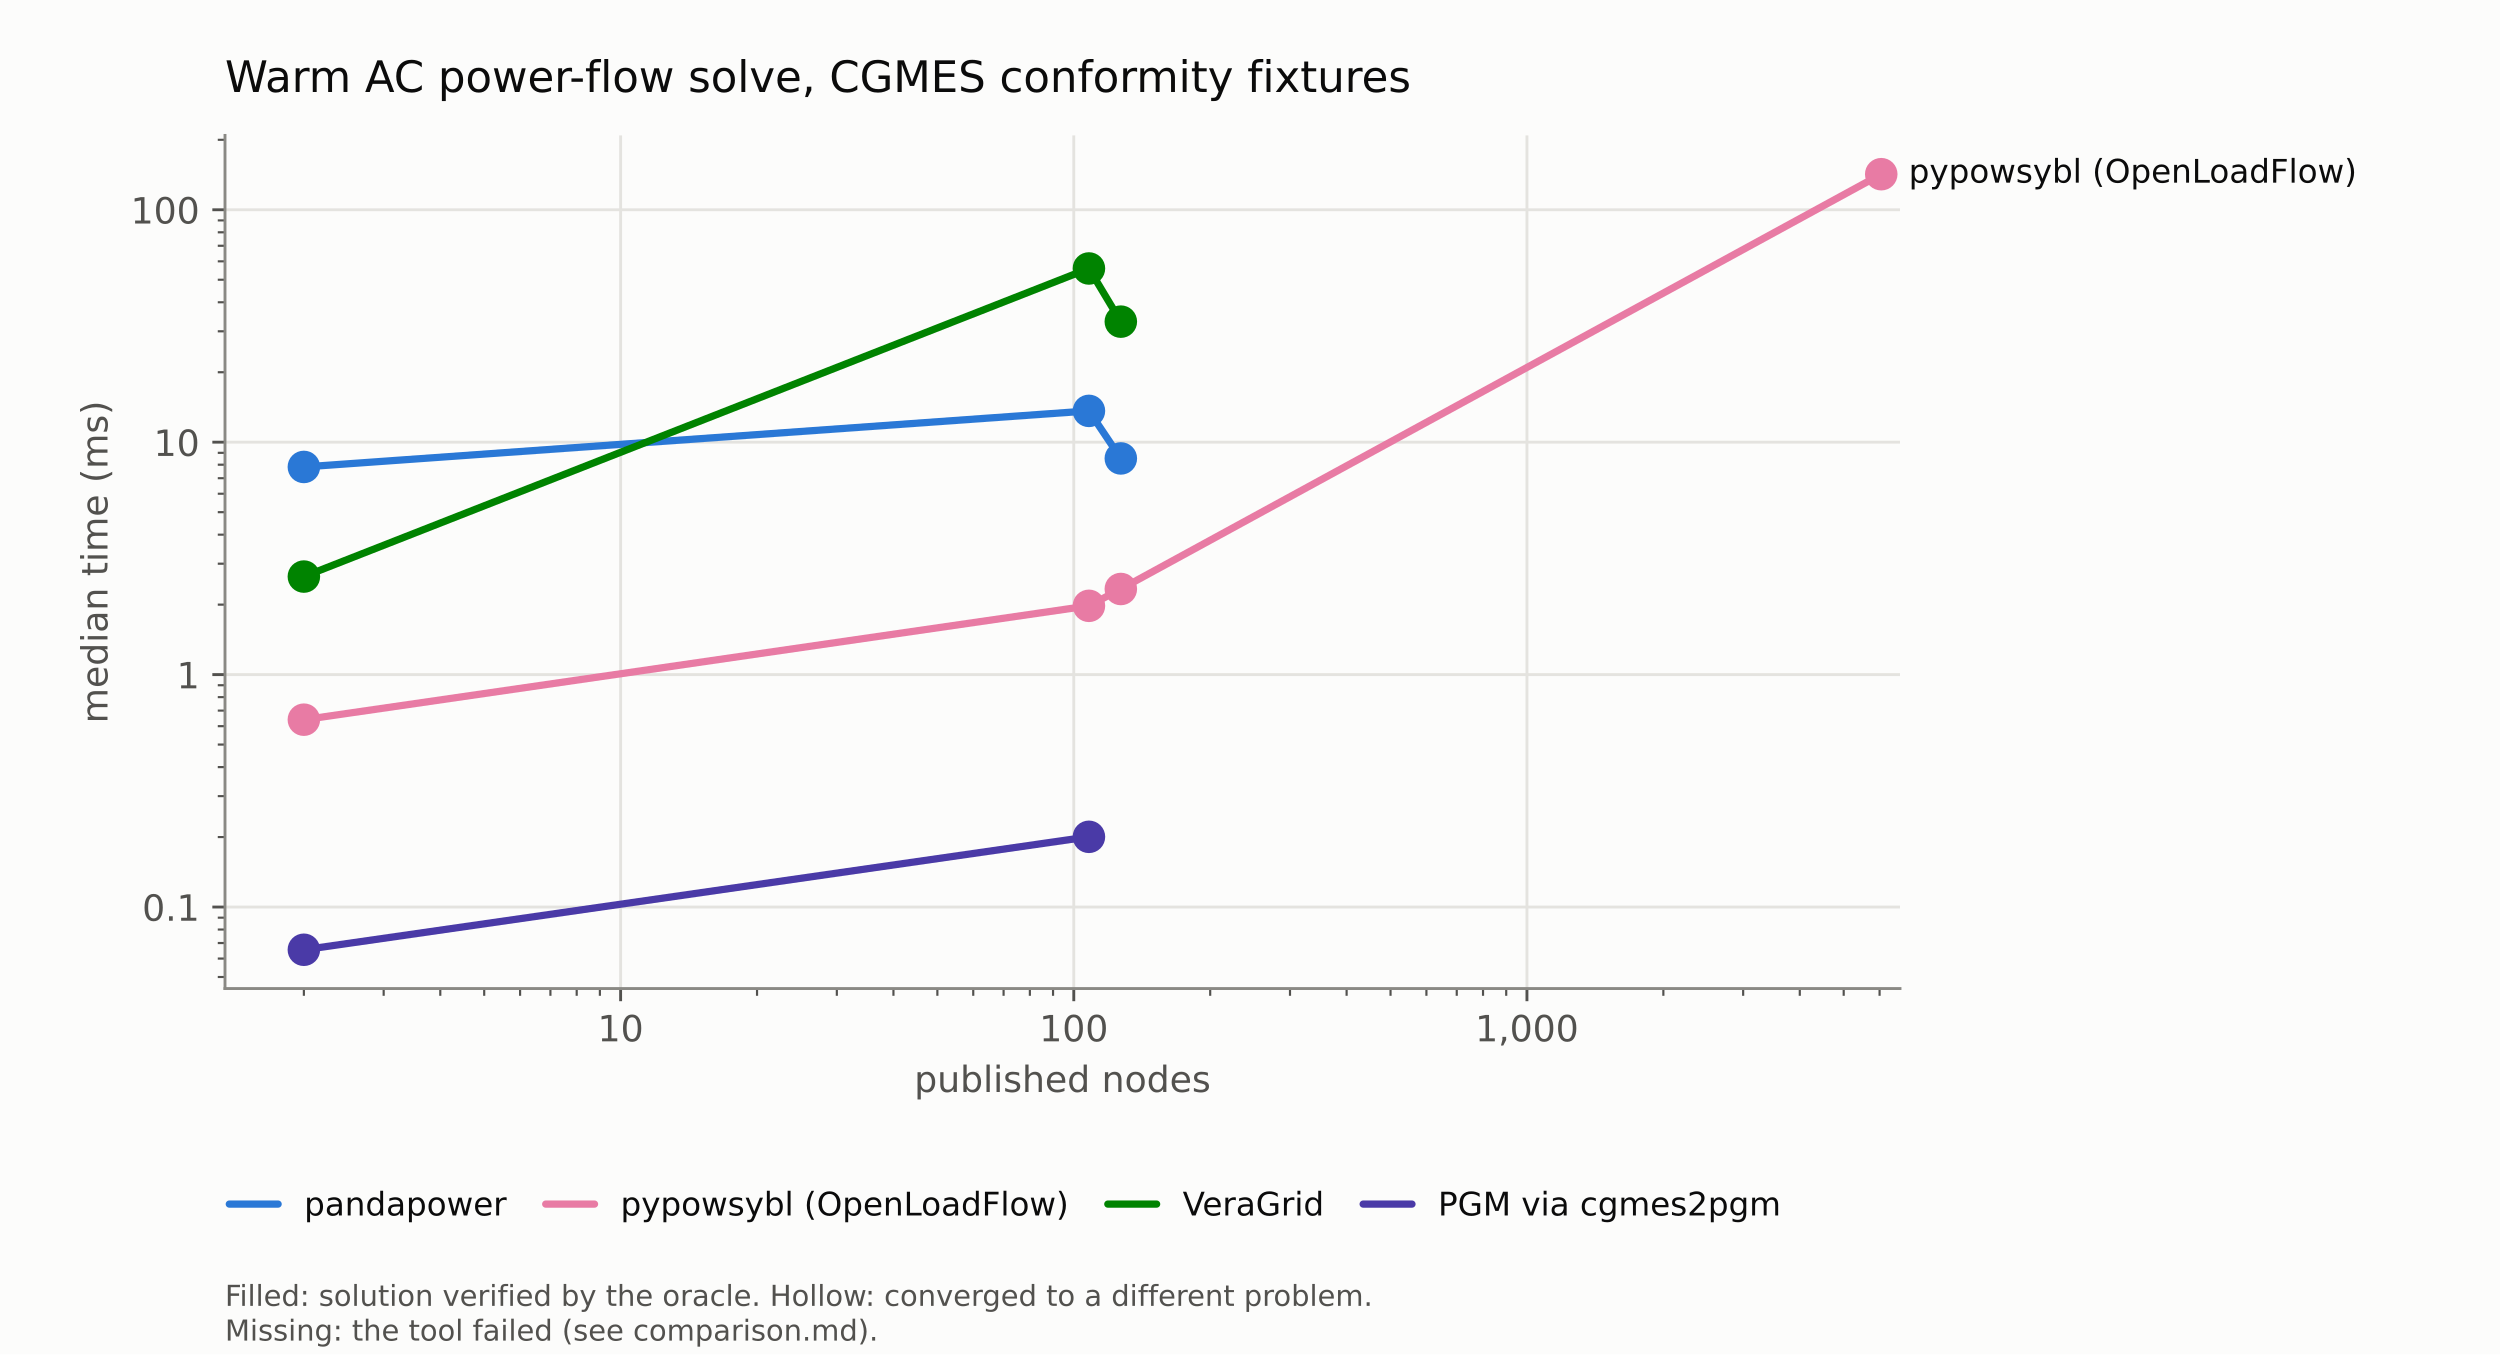
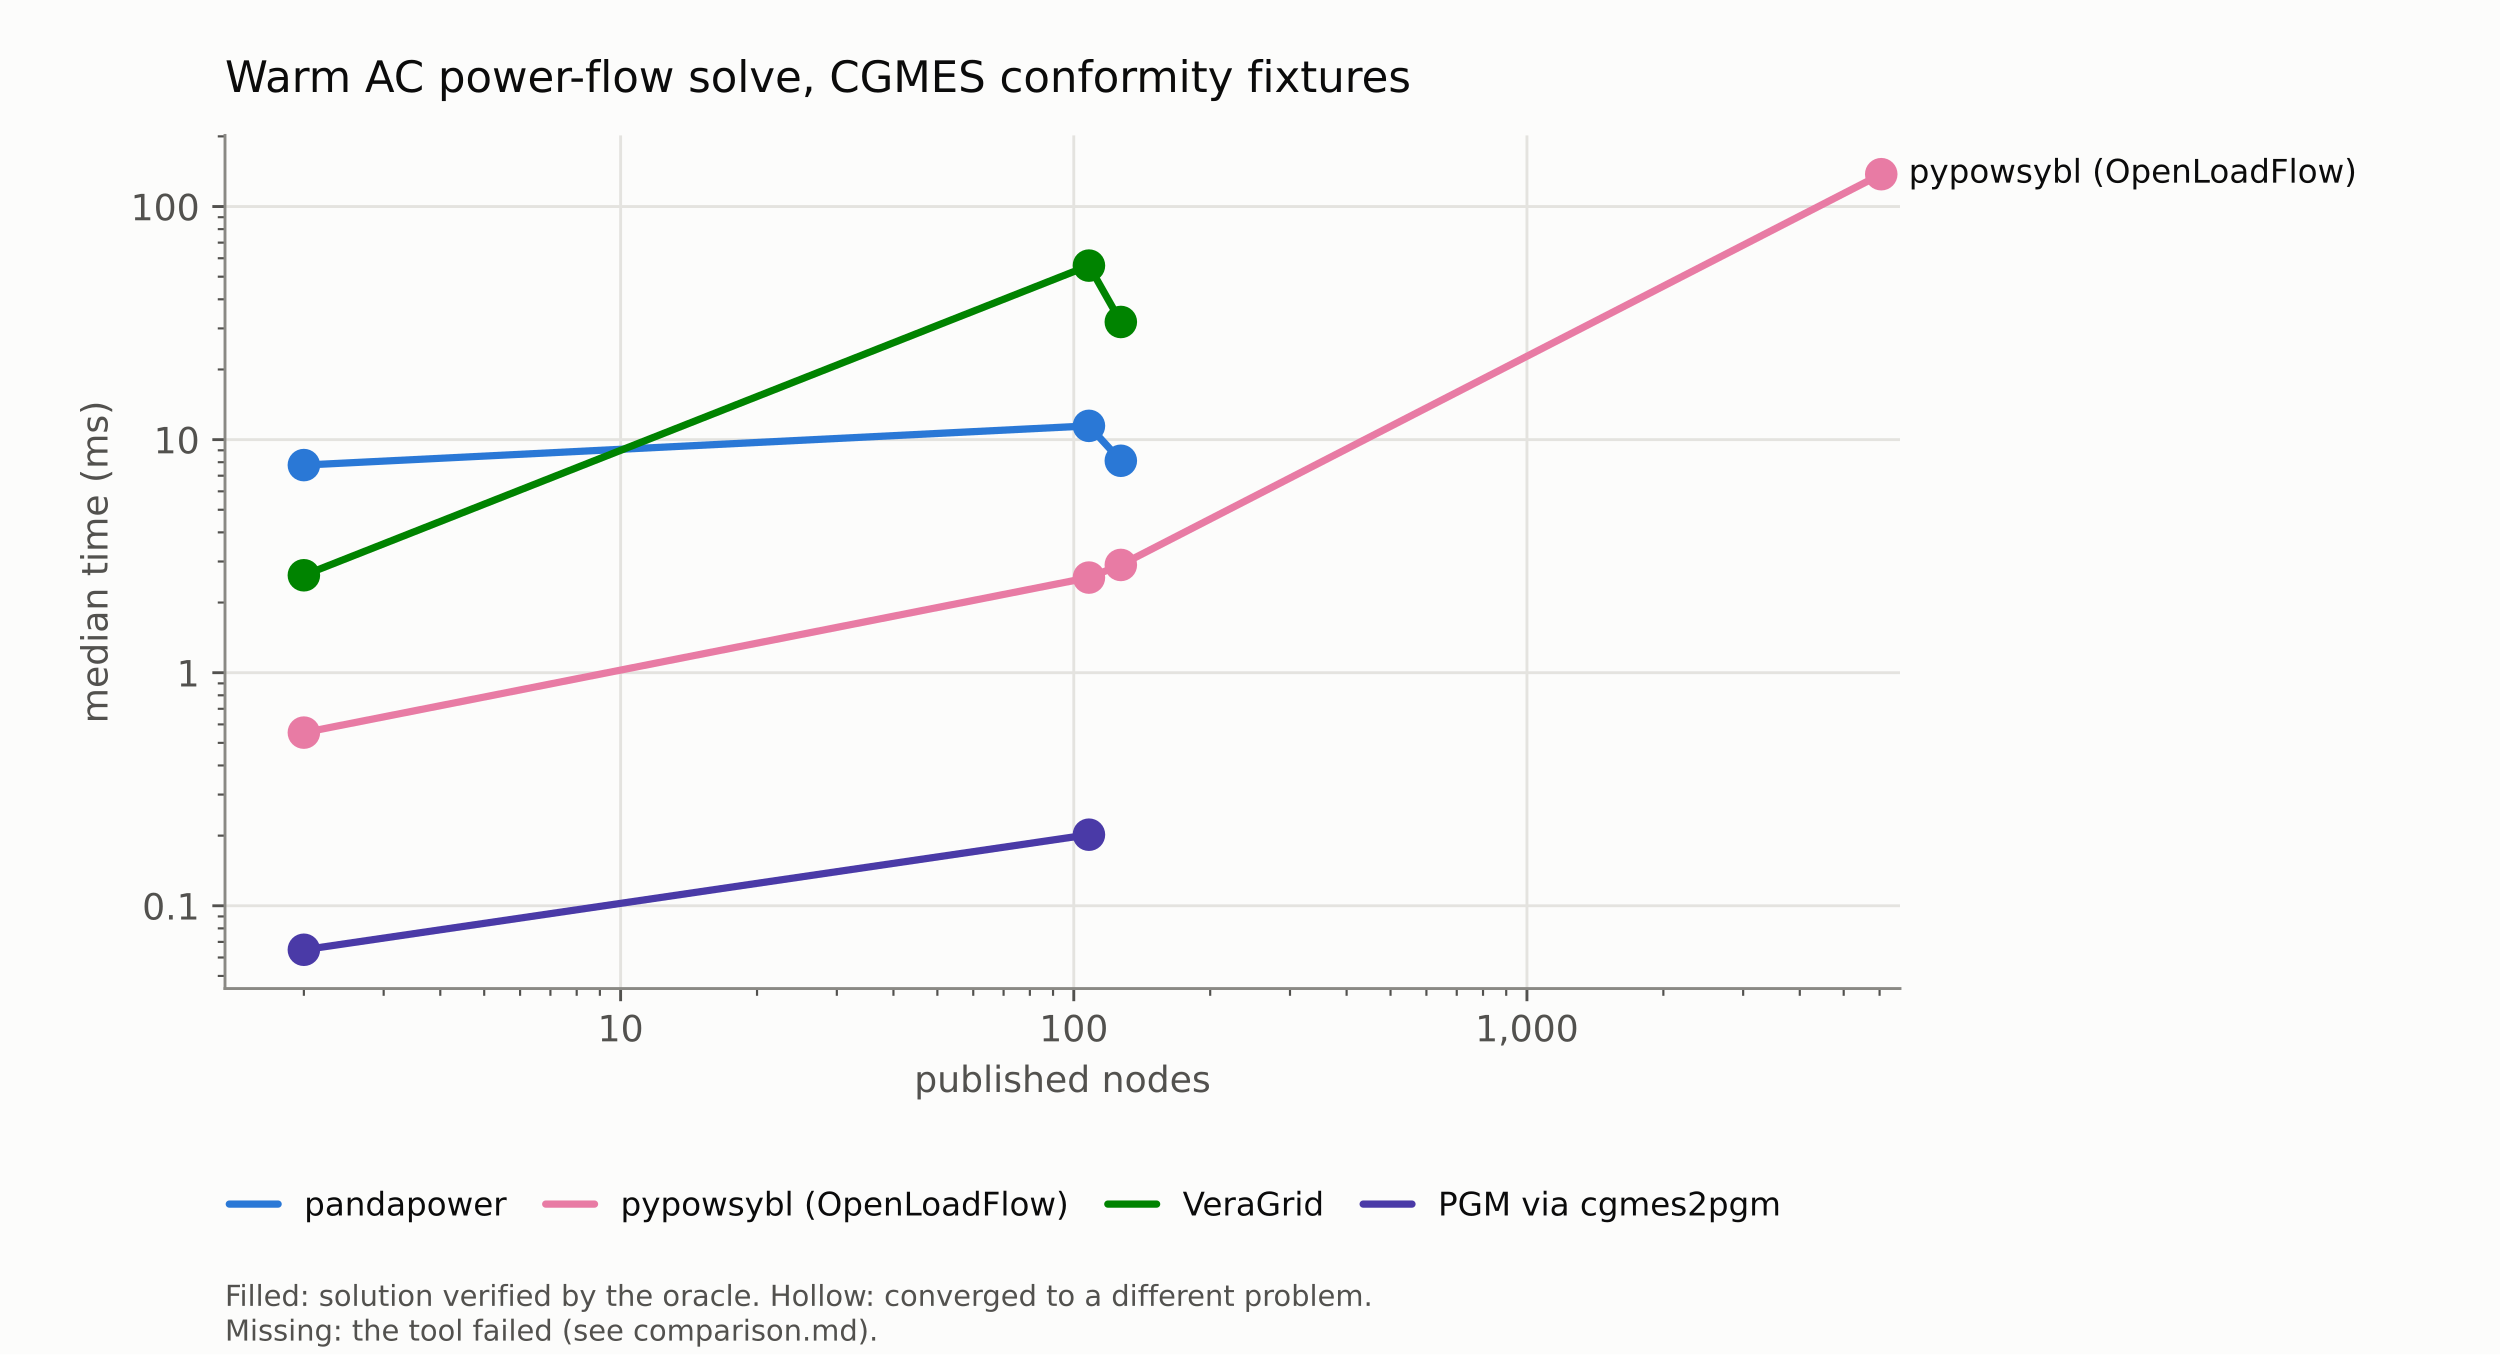
<svg xmlns="http://www.w3.org/2000/svg" xmlns:xlink="http://www.w3.org/1999/xlink" width="691.2pt" height="374.4pt" viewBox="0 0 691.2 374.4" version="1.1">
  <defs>
    <style type="text/css">*{stroke-linejoin: round; stroke-linecap: butt}</style>
  </defs>
  <g id="figure_1">
    <g id="patch_1">
      <path d="M 0 374.4  L 691.2 374.4  L 691.2 0  L 0 0  z " style="fill: #fcfcfb" />
    </g>
    <g id="axes_1">
      <g id="patch_2">
        <path d="M 62.208 273.312  L 525.312 273.312  L 525.312 37.44  L 62.208 37.44  z " style="fill: #fcfcfb" />
      </g>
      <g id="matplotlib.axis_1">
        <g id="xtick_1">
          <g id="line2d_1">
-             <path d="M 171.588 273.312  L 171.588 37.44  " clip-path="url(#pe51f2d6305)" style="fill: none; stroke: #e4e3df; stroke-width: 0.8; stroke-linecap: square" />
+             <path d="M 171.588 273.312  L 171.588 37.44  " clip-path="url(#p63fe0b92b5)" style="fill: none; stroke: #e4e3df; stroke-width: 0.8; stroke-linecap: square" />
          </g>
          <g id="line2d_2">
            <defs>
-               <path id="mba17aa20e5" d="M 0 0  L 0 3.5  " style="stroke: #52514e; stroke-width: 0.8" />
+               <path id="m34b0f22d9a" d="M 0 0  L 0 3.5  " style="stroke: #52514e; stroke-width: 0.8" />
            </defs>
            <g>
-               <use xlink:href="#mba17aa20e5" x="171.588" y="273.312" style="fill: #52514e; stroke: #52514e; stroke-width: 0.8" />
+               <use xlink:href="#m34b0f22d9a" x="171.588" y="273.312" style="fill: #52514e; stroke: #52514e; stroke-width: 0.8" />
            </g>
          </g>
          <g id="text_1">
            <text style="font-size: 10px; font-family: 'DejaVu Sans', 'Bitstream Vera Sans', 'Computer Modern Sans Serif', 'Lucida Grande', 'Verdana', 'Geneva', 'Lucid', 'Arial', 'Helvetica', 'Avant Garde', sans-serif; text-anchor: middle; fill: #52514e" x="171.588" y="287.91" transform="rotate(-0 171.5882 287.9097)">10</text>
          </g>
        </g>
        <g id="xtick_2">
          <g id="line2d_3">
-             <path d="M 296.879 273.312  L 296.879 37.44  " clip-path="url(#pe51f2d6305)" style="fill: none; stroke: #e4e3df; stroke-width: 0.8; stroke-linecap: square" />
+             <path d="M 296.879 273.312  L 296.879 37.44  " clip-path="url(#p63fe0b92b5)" style="fill: none; stroke: #e4e3df; stroke-width: 0.8; stroke-linecap: square" />
          </g>
          <g id="line2d_4">
            <g>
-               <use xlink:href="#mba17aa20e5" x="296.879" y="273.312" style="fill: #52514e; stroke: #52514e; stroke-width: 0.8" />
+               <use xlink:href="#m34b0f22d9a" x="296.879" y="273.312" style="fill: #52514e; stroke: #52514e; stroke-width: 0.8" />
            </g>
          </g>
          <g id="text_2">
            <text style="font-size: 10px; font-family: 'DejaVu Sans', 'Bitstream Vera Sans', 'Computer Modern Sans Serif', 'Lucida Grande', 'Verdana', 'Geneva', 'Lucid', 'Arial', 'Helvetica', 'Avant Garde', sans-serif; text-anchor: middle; fill: #52514e" x="296.879" y="287.91" transform="rotate(-0 296.8791 287.9097)">100</text>
          </g>
        </g>
        <g id="xtick_3">
          <g id="line2d_5">
-             <path d="M 422.17 273.312  L 422.17 37.44  " clip-path="url(#pe51f2d6305)" style="fill: none; stroke: #e4e3df; stroke-width: 0.8; stroke-linecap: square" />
+             <path d="M 422.17 273.312  L 422.17 37.44  " clip-path="url(#p63fe0b92b5)" style="fill: none; stroke: #e4e3df; stroke-width: 0.8; stroke-linecap: square" />
          </g>
          <g id="line2d_6">
            <g>
-               <use xlink:href="#mba17aa20e5" x="422.17" y="273.312" style="fill: #52514e; stroke: #52514e; stroke-width: 0.8" />
+               <use xlink:href="#m34b0f22d9a" x="422.17" y="273.312" style="fill: #52514e; stroke: #52514e; stroke-width: 0.8" />
            </g>
          </g>
          <g id="text_3">
            <text style="font-size: 10px; font-family: 'DejaVu Sans', 'Bitstream Vera Sans', 'Computer Modern Sans Serif', 'Lucida Grande', 'Verdana', 'Geneva', 'Lucid', 'Arial', 'Helvetica', 'Avant Garde', sans-serif; text-anchor: middle; fill: #52514e" x="422.17" y="287.91" transform="rotate(-0 422.17 287.9097)">1,000</text>
          </g>
        </g>
        <g id="xtick_4">
          <g id="line2d_7">
            <defs>
-               <path id="mc86bb71c0c" d="M 0 0  L 0 2  " style="stroke: #52514e; stroke-width: 0.6" />
+               <path id="me3ab1cef7d" d="M 0 0  L 0 2  " style="stroke: #52514e; stroke-width: 0.6" />
            </defs>
            <g>
-               <use xlink:href="#mc86bb71c0c" x="84.014" y="273.312" style="fill: #52514e; stroke: #52514e; stroke-width: 0.6" />
+               <use xlink:href="#me3ab1cef7d" x="84.014" y="273.312" style="fill: #52514e; stroke: #52514e; stroke-width: 0.6" />
            </g>
          </g>
        </g>
        <g id="xtick_5">
          <g id="line2d_8">
            <g>
-               <use xlink:href="#mc86bb71c0c" x="106.076" y="273.312" style="fill: #52514e; stroke: #52514e; stroke-width: 0.6" />
+               <use xlink:href="#me3ab1cef7d" x="106.076" y="273.312" style="fill: #52514e; stroke: #52514e; stroke-width: 0.6" />
            </g>
          </g>
        </g>
        <g id="xtick_6">
          <g id="line2d_9">
            <g>
-               <use xlink:href="#mc86bb71c0c" x="121.73" y="273.312" style="fill: #52514e; stroke: #52514e; stroke-width: 0.6" />
+               <use xlink:href="#me3ab1cef7d" x="121.73" y="273.312" style="fill: #52514e; stroke: #52514e; stroke-width: 0.6" />
            </g>
          </g>
        </g>
        <g id="xtick_7">
          <g id="line2d_10">
            <g>
-               <use xlink:href="#mc86bb71c0c" x="133.872" y="273.312" style="fill: #52514e; stroke: #52514e; stroke-width: 0.6" />
+               <use xlink:href="#me3ab1cef7d" x="133.872" y="273.312" style="fill: #52514e; stroke: #52514e; stroke-width: 0.6" />
            </g>
          </g>
        </g>
        <g id="xtick_8">
          <g id="line2d_11">
            <g>
-               <use xlink:href="#mc86bb71c0c" x="143.793" y="273.312" style="fill: #52514e; stroke: #52514e; stroke-width: 0.6" />
+               <use xlink:href="#me3ab1cef7d" x="143.793" y="273.312" style="fill: #52514e; stroke: #52514e; stroke-width: 0.6" />
            </g>
          </g>
        </g>
        <g id="xtick_9">
          <g id="line2d_12">
            <g>
-               <use xlink:href="#mc86bb71c0c" x="152.18" y="273.312" style="fill: #52514e; stroke: #52514e; stroke-width: 0.6" />
+               <use xlink:href="#me3ab1cef7d" x="152.18" y="273.312" style="fill: #52514e; stroke: #52514e; stroke-width: 0.6" />
            </g>
          </g>
        </g>
        <g id="xtick_10">
          <g id="line2d_13">
            <g>
-               <use xlink:href="#mc86bb71c0c" x="159.446" y="273.312" style="fill: #52514e; stroke: #52514e; stroke-width: 0.6" />
+               <use xlink:href="#me3ab1cef7d" x="159.446" y="273.312" style="fill: #52514e; stroke: #52514e; stroke-width: 0.6" />
            </g>
          </g>
        </g>
        <g id="xtick_11">
          <g id="line2d_14">
            <g>
-               <use xlink:href="#mc86bb71c0c" x="165.855" y="273.312" style="fill: #52514e; stroke: #52514e; stroke-width: 0.6" />
+               <use xlink:href="#me3ab1cef7d" x="165.855" y="273.312" style="fill: #52514e; stroke: #52514e; stroke-width: 0.6" />
            </g>
          </g>
        </g>
        <g id="xtick_12">
          <g id="line2d_15">
            <g>
-               <use xlink:href="#mc86bb71c0c" x="209.305" y="273.312" style="fill: #52514e; stroke: #52514e; stroke-width: 0.6" />
+               <use xlink:href="#me3ab1cef7d" x="209.305" y="273.312" style="fill: #52514e; stroke: #52514e; stroke-width: 0.6" />
            </g>
          </g>
        </g>
        <g id="xtick_13">
          <g id="line2d_16">
            <g>
-               <use xlink:href="#mc86bb71c0c" x="231.367" y="273.312" style="fill: #52514e; stroke: #52514e; stroke-width: 0.6" />
+               <use xlink:href="#me3ab1cef7d" x="231.367" y="273.312" style="fill: #52514e; stroke: #52514e; stroke-width: 0.6" />
            </g>
          </g>
        </g>
        <g id="xtick_14">
          <g id="line2d_17">
            <g>
-               <use xlink:href="#mc86bb71c0c" x="247.021" y="273.312" style="fill: #52514e; stroke: #52514e; stroke-width: 0.6" />
+               <use xlink:href="#me3ab1cef7d" x="247.021" y="273.312" style="fill: #52514e; stroke: #52514e; stroke-width: 0.6" />
            </g>
          </g>
        </g>
        <g id="xtick_15">
          <g id="line2d_18">
            <g>
-               <use xlink:href="#mc86bb71c0c" x="259.163" y="273.312" style="fill: #52514e; stroke: #52514e; stroke-width: 0.6" />
+               <use xlink:href="#me3ab1cef7d" x="259.163" y="273.312" style="fill: #52514e; stroke: #52514e; stroke-width: 0.6" />
            </g>
          </g>
        </g>
        <g id="xtick_16">
          <g id="line2d_19">
            <g>
-               <use xlink:href="#mc86bb71c0c" x="269.083" y="273.312" style="fill: #52514e; stroke: #52514e; stroke-width: 0.6" />
+               <use xlink:href="#me3ab1cef7d" x="269.083" y="273.312" style="fill: #52514e; stroke: #52514e; stroke-width: 0.6" />
            </g>
          </g>
        </g>
        <g id="xtick_17">
          <g id="line2d_20">
            <g>
-               <use xlink:href="#mc86bb71c0c" x="277.471" y="273.312" style="fill: #52514e; stroke: #52514e; stroke-width: 0.6" />
+               <use xlink:href="#me3ab1cef7d" x="277.471" y="273.312" style="fill: #52514e; stroke: #52514e; stroke-width: 0.6" />
            </g>
          </g>
        </g>
        <g id="xtick_18">
          <g id="line2d_21">
            <g>
-               <use xlink:href="#mc86bb71c0c" x="284.737" y="273.312" style="fill: #52514e; stroke: #52514e; stroke-width: 0.6" />
+               <use xlink:href="#me3ab1cef7d" x="284.737" y="273.312" style="fill: #52514e; stroke: #52514e; stroke-width: 0.6" />
            </g>
          </g>
        </g>
        <g id="xtick_19">
          <g id="line2d_22">
            <g>
-               <use xlink:href="#mc86bb71c0c" x="291.146" y="273.312" style="fill: #52514e; stroke: #52514e; stroke-width: 0.6" />
+               <use xlink:href="#me3ab1cef7d" x="291.146" y="273.312" style="fill: #52514e; stroke: #52514e; stroke-width: 0.6" />
            </g>
          </g>
        </g>
        <g id="xtick_20">
          <g id="line2d_23">
            <g>
-               <use xlink:href="#mc86bb71c0c" x="334.595" y="273.312" style="fill: #52514e; stroke: #52514e; stroke-width: 0.6" />
+               <use xlink:href="#me3ab1cef7d" x="334.595" y="273.312" style="fill: #52514e; stroke: #52514e; stroke-width: 0.6" />
            </g>
          </g>
        </g>
        <g id="xtick_21">
          <g id="line2d_24">
            <g>
-               <use xlink:href="#mc86bb71c0c" x="356.658" y="273.312" style="fill: #52514e; stroke: #52514e; stroke-width: 0.6" />
+               <use xlink:href="#me3ab1cef7d" x="356.658" y="273.312" style="fill: #52514e; stroke: #52514e; stroke-width: 0.6" />
            </g>
          </g>
        </g>
        <g id="xtick_22">
          <g id="line2d_25">
            <g>
-               <use xlink:href="#mc86bb71c0c" x="372.312" y="273.312" style="fill: #52514e; stroke: #52514e; stroke-width: 0.6" />
+               <use xlink:href="#me3ab1cef7d" x="372.312" y="273.312" style="fill: #52514e; stroke: #52514e; stroke-width: 0.6" />
            </g>
          </g>
        </g>
        <g id="xtick_23">
          <g id="line2d_26">
            <g>
-               <use xlink:href="#mc86bb71c0c" x="384.454" y="273.312" style="fill: #52514e; stroke: #52514e; stroke-width: 0.6" />
+               <use xlink:href="#me3ab1cef7d" x="384.454" y="273.312" style="fill: #52514e; stroke: #52514e; stroke-width: 0.6" />
            </g>
          </g>
        </g>
        <g id="xtick_24">
          <g id="line2d_27">
            <g>
-               <use xlink:href="#mc86bb71c0c" x="394.374" y="273.312" style="fill: #52514e; stroke: #52514e; stroke-width: 0.6" />
+               <use xlink:href="#me3ab1cef7d" x="394.374" y="273.312" style="fill: #52514e; stroke: #52514e; stroke-width: 0.6" />
            </g>
          </g>
        </g>
        <g id="xtick_25">
          <g id="line2d_28">
            <g>
-               <use xlink:href="#mc86bb71c0c" x="402.762" y="273.312" style="fill: #52514e; stroke: #52514e; stroke-width: 0.6" />
+               <use xlink:href="#me3ab1cef7d" x="402.762" y="273.312" style="fill: #52514e; stroke: #52514e; stroke-width: 0.6" />
            </g>
          </g>
        </g>
        <g id="xtick_26">
          <g id="line2d_29">
            <g>
-               <use xlink:href="#mc86bb71c0c" x="410.028" y="273.312" style="fill: #52514e; stroke: #52514e; stroke-width: 0.6" />
+               <use xlink:href="#me3ab1cef7d" x="410.028" y="273.312" style="fill: #52514e; stroke: #52514e; stroke-width: 0.6" />
            </g>
          </g>
        </g>
        <g id="xtick_27">
          <g id="line2d_30">
            <g>
-               <use xlink:href="#mc86bb71c0c" x="416.437" y="273.312" style="fill: #52514e; stroke: #52514e; stroke-width: 0.6" />
+               <use xlink:href="#me3ab1cef7d" x="416.437" y="273.312" style="fill: #52514e; stroke: #52514e; stroke-width: 0.6" />
            </g>
          </g>
        </g>
        <g id="xtick_28">
          <g id="line2d_31">
            <g>
-               <use xlink:href="#mc86bb71c0c" x="459.886" y="273.312" style="fill: #52514e; stroke: #52514e; stroke-width: 0.6" />
+               <use xlink:href="#me3ab1cef7d" x="459.886" y="273.312" style="fill: #52514e; stroke: #52514e; stroke-width: 0.6" />
            </g>
          </g>
        </g>
        <g id="xtick_29">
          <g id="line2d_32">
            <g>
-               <use xlink:href="#mc86bb71c0c" x="481.949" y="273.312" style="fill: #52514e; stroke: #52514e; stroke-width: 0.6" />
+               <use xlink:href="#me3ab1cef7d" x="481.949" y="273.312" style="fill: #52514e; stroke: #52514e; stroke-width: 0.6" />
            </g>
          </g>
        </g>
        <g id="xtick_30">
          <g id="line2d_33">
            <g>
-               <use xlink:href="#mc86bb71c0c" x="497.603" y="273.312" style="fill: #52514e; stroke: #52514e; stroke-width: 0.6" />
+               <use xlink:href="#me3ab1cef7d" x="497.603" y="273.312" style="fill: #52514e; stroke: #52514e; stroke-width: 0.6" />
            </g>
          </g>
        </g>
        <g id="xtick_31">
          <g id="line2d_34">
            <g>
-               <use xlink:href="#mc86bb71c0c" x="509.745" y="273.312" style="fill: #52514e; stroke: #52514e; stroke-width: 0.6" />
+               <use xlink:href="#me3ab1cef7d" x="509.745" y="273.312" style="fill: #52514e; stroke: #52514e; stroke-width: 0.6" />
            </g>
          </g>
        </g>
        <g id="xtick_32">
          <g id="line2d_35">
            <g>
-               <use xlink:href="#mc86bb71c0c" x="519.665" y="273.312" style="fill: #52514e; stroke: #52514e; stroke-width: 0.6" />
+               <use xlink:href="#me3ab1cef7d" x="519.665" y="273.312" style="fill: #52514e; stroke: #52514e; stroke-width: 0.6" />
            </g>
          </g>
        </g>
        <g id="text_4">
          <text style="font-size: 10px; font-family: 'DejaVu Sans', 'Bitstream Vera Sans', 'Computer Modern Sans Serif', 'Lucida Grande', 'Verdana', 'Geneva', 'Lucid', 'Arial', 'Helvetica', 'Avant Garde', sans-serif; text-anchor: middle; fill: #52514e" x="293.76" y="301.91" transform="rotate(-0 293.76 301.9104)">published nodes</text>
        </g>
      </g>
      <g id="matplotlib.axis_2">
        <g id="ytick_1">
          <g id="line2d_36">
-             <path d="M 62.208 250.774  L 525.312 250.774  " clip-path="url(#pe51f2d6305)" style="fill: none; stroke: #e4e3df; stroke-width: 0.8; stroke-linecap: square" />
+             <path d="M 62.208 250.43  L 525.312 250.43  " clip-path="url(#p63fe0b92b5)" style="fill: none; stroke: #e4e3df; stroke-width: 0.8; stroke-linecap: square" />
          </g>
          <g id="line2d_37">
            <defs>
-               <path id="m9d81a794c2" d="M 0 0  L -3.5 0  " style="stroke: #52514e; stroke-width: 0.8" />
+               <path id="ma5d0a20c52" d="M 0 0  L -3.5 0  " style="stroke: #52514e; stroke-width: 0.8" />
            </defs>
            <g>
-               <use xlink:href="#m9d81a794c2" x="62.208" y="250.774" style="fill: #52514e; stroke: #52514e; stroke-width: 0.8" />
+               <use xlink:href="#ma5d0a20c52" x="62.208" y="250.43" style="fill: #52514e; stroke: #52514e; stroke-width: 0.8" />
            </g>
          </g>
          <g id="text_5">
-             <text style="font-size: 10px; font-family: 'DejaVu Sans', 'Bitstream Vera Sans', 'Computer Modern Sans Serif', 'Lucida Grande', 'Verdana', 'Geneva', 'Lucid', 'Arial', 'Helvetica', 'Avant Garde', sans-serif; text-anchor: end; fill: #52514e" x="55.208" y="254.572" transform="rotate(-0 55.208 254.5725)">0.1</text>
+             <text style="font-size: 10px; font-family: 'DejaVu Sans', 'Bitstream Vera Sans', 'Computer Modern Sans Serif', 'Lucida Grande', 'Verdana', 'Geneva', 'Lucid', 'Arial', 'Helvetica', 'Avant Garde', sans-serif; text-anchor: end; fill: #52514e" x="55.208" y="254.229" transform="rotate(-0 55.208 254.2289)">0.1</text>
          </g>
        </g>
        <g id="ytick_2">
          <g id="line2d_38">
-             <path d="M 62.208 186.514  L 525.312 186.514  " clip-path="url(#pe51f2d6305)" style="fill: none; stroke: #e4e3df; stroke-width: 0.8; stroke-linecap: square" />
+             <path d="M 62.208 185.988  L 525.312 185.988  " clip-path="url(#p63fe0b92b5)" style="fill: none; stroke: #e4e3df; stroke-width: 0.8; stroke-linecap: square" />
          </g>
          <g id="line2d_39">
            <g>
-               <use xlink:href="#m9d81a794c2" x="62.208" y="186.514" style="fill: #52514e; stroke: #52514e; stroke-width: 0.8" />
+               <use xlink:href="#ma5d0a20c52" x="62.208" y="185.988" style="fill: #52514e; stroke: #52514e; stroke-width: 0.8" />
            </g>
          </g>
          <g id="text_6">
-             <text style="font-size: 10px; font-family: 'DejaVu Sans', 'Bitstream Vera Sans', 'Computer Modern Sans Serif', 'Lucida Grande', 'Verdana', 'Geneva', 'Lucid', 'Arial', 'Helvetica', 'Avant Garde', sans-serif; text-anchor: end; fill: #52514e" x="55.208" y="190.313" transform="rotate(-0 55.208 190.3133)">1</text>
+             <text style="font-size: 10px; font-family: 'DejaVu Sans', 'Bitstream Vera Sans', 'Computer Modern Sans Serif', 'Lucida Grande', 'Verdana', 'Geneva', 'Lucid', 'Arial', 'Helvetica', 'Avant Garde', sans-serif; text-anchor: end; fill: #52514e" x="55.208" y="189.786" transform="rotate(-0 55.208 189.7863)">1</text>
          </g>
        </g>
        <g id="ytick_3">
          <g id="line2d_40">
-             <path d="M 62.208 122.255  L 525.312 122.255  " clip-path="url(#pe51f2d6305)" style="fill: none; stroke: #e4e3df; stroke-width: 0.8; stroke-linecap: square" />
+             <path d="M 62.208 121.545  L 525.312 121.545  " clip-path="url(#p63fe0b92b5)" style="fill: none; stroke: #e4e3df; stroke-width: 0.8; stroke-linecap: square" />
          </g>
          <g id="line2d_41">
            <g>
-               <use xlink:href="#m9d81a794c2" x="62.208" y="122.255" style="fill: #52514e; stroke: #52514e; stroke-width: 0.8" />
+               <use xlink:href="#ma5d0a20c52" x="62.208" y="121.545" style="fill: #52514e; stroke: #52514e; stroke-width: 0.8" />
            </g>
          </g>
          <g id="text_7">
-             <text style="font-size: 10px; font-family: 'DejaVu Sans', 'Bitstream Vera Sans', 'Computer Modern Sans Serif', 'Lucida Grande', 'Verdana', 'Geneva', 'Lucid', 'Arial', 'Helvetica', 'Avant Garde', sans-serif; text-anchor: end; fill: #52514e" x="55.208" y="126.054" transform="rotate(-0 55.208 126.0542)">10</text>
+             <text style="font-size: 10px; font-family: 'DejaVu Sans', 'Bitstream Vera Sans', 'Computer Modern Sans Serif', 'Lucida Grande', 'Verdana', 'Geneva', 'Lucid', 'Arial', 'Helvetica', 'Avant Garde', sans-serif; text-anchor: end; fill: #52514e" x="55.208" y="125.344" transform="rotate(-0 55.208 125.3438)">10</text>
          </g>
        </g>
        <g id="ytick_4">
          <g id="line2d_42">
-             <path d="M 62.208 57.996  L 525.312 57.996  " clip-path="url(#pe51f2d6305)" style="fill: none; stroke: #e4e3df; stroke-width: 0.8; stroke-linecap: square" />
+             <path d="M 62.208 57.102  L 525.312 57.102  " clip-path="url(#p63fe0b92b5)" style="fill: none; stroke: #e4e3df; stroke-width: 0.8; stroke-linecap: square" />
          </g>
          <g id="line2d_43">
            <g>
-               <use xlink:href="#m9d81a794c2" x="62.208" y="57.996" style="fill: #52514e; stroke: #52514e; stroke-width: 0.8" />
+               <use xlink:href="#ma5d0a20c52" x="62.208" y="57.102" style="fill: #52514e; stroke: #52514e; stroke-width: 0.8" />
            </g>
          </g>
          <g id="text_8">
-             <text style="font-size: 10px; font-family: 'DejaVu Sans', 'Bitstream Vera Sans', 'Computer Modern Sans Serif', 'Lucida Grande', 'Verdana', 'Geneva', 'Lucid', 'Arial', 'Helvetica', 'Avant Garde', sans-serif; text-anchor: end; fill: #52514e" x="55.208" y="61.795" transform="rotate(-0 55.208 61.795)">100</text>
+             <text style="font-size: 10px; font-family: 'DejaVu Sans', 'Bitstream Vera Sans', 'Computer Modern Sans Serif', 'Lucida Grande', 'Verdana', 'Geneva', 'Lucid', 'Arial', 'Helvetica', 'Avant Garde', sans-serif; text-anchor: end; fill: #52514e" x="55.208" y="60.901" transform="rotate(-0 55.208 60.9013)">100</text>
          </g>
        </g>
        <g id="ytick_5">
          <g id="line2d_44">
            <defs>
-               <path id="m3a30f239c7" d="M 0 0  L -2 0  " style="stroke: #52514e; stroke-width: 0.6" />
+               <path id="m1ee6128f36" d="M 0 0  L -2 0  " style="stroke: #52514e; stroke-width: 0.6" />
            </defs>
            <g>
-               <use xlink:href="#m3a30f239c7" x="62.208" y="270.118" style="fill: #52514e; stroke: #52514e; stroke-width: 0.6" />
+               <use xlink:href="#m1ee6128f36" x="62.208" y="269.829" style="fill: #52514e; stroke: #52514e; stroke-width: 0.6" />
            </g>
          </g>
        </g>
        <g id="ytick_6">
          <g id="line2d_45">
            <g>
-               <use xlink:href="#m3a30f239c7" x="62.208" y="265.029" style="fill: #52514e; stroke: #52514e; stroke-width: 0.6" />
+               <use xlink:href="#m1ee6128f36" x="62.208" y="264.727" style="fill: #52514e; stroke: #52514e; stroke-width: 0.6" />
            </g>
          </g>
        </g>
        <g id="ytick_7">
          <g id="line2d_46">
            <g>
-               <use xlink:href="#m3a30f239c7" x="62.208" y="260.728" style="fill: #52514e; stroke: #52514e; stroke-width: 0.6" />
+               <use xlink:href="#m1ee6128f36" x="62.208" y="260.412" style="fill: #52514e; stroke: #52514e; stroke-width: 0.6" />
            </g>
          </g>
        </g>
        <g id="ytick_8">
          <g id="line2d_47">
            <g>
-               <use xlink:href="#m3a30f239c7" x="62.208" y="257.001" style="fill: #52514e; stroke: #52514e; stroke-width: 0.6" />
+               <use xlink:href="#m1ee6128f36" x="62.208" y="256.675" style="fill: #52514e; stroke: #52514e; stroke-width: 0.6" />
            </g>
          </g>
        </g>
        <g id="ytick_9">
          <g id="line2d_48">
            <g>
-               <use xlink:href="#m3a30f239c7" x="62.208" y="253.714" style="fill: #52514e; stroke: #52514e; stroke-width: 0.6" />
+               <use xlink:href="#m1ee6128f36" x="62.208" y="253.379" style="fill: #52514e; stroke: #52514e; stroke-width: 0.6" />
            </g>
          </g>
        </g>
        <g id="ytick_10">
          <g id="line2d_49">
            <g>
-               <use xlink:href="#m3a30f239c7" x="62.208" y="231.43" style="fill: #52514e; stroke: #52514e; stroke-width: 0.6" />
+               <use xlink:href="#m1ee6128f36" x="62.208" y="231.031" style="fill: #52514e; stroke: #52514e; stroke-width: 0.6" />
            </g>
          </g>
        </g>
        <g id="ytick_11">
          <g id="line2d_50">
            <g>
-               <use xlink:href="#m3a30f239c7" x="62.208" y="220.114" style="fill: #52514e; stroke: #52514e; stroke-width: 0.6" />
+               <use xlink:href="#m1ee6128f36" x="62.208" y="219.683" style="fill: #52514e; stroke: #52514e; stroke-width: 0.6" />
            </g>
          </g>
        </g>
        <g id="ytick_12">
          <g id="line2d_51">
            <g>
-               <use xlink:href="#m3a30f239c7" x="62.208" y="212.086" style="fill: #52514e; stroke: #52514e; stroke-width: 0.6" />
+               <use xlink:href="#m1ee6128f36" x="62.208" y="211.632" style="fill: #52514e; stroke: #52514e; stroke-width: 0.6" />
            </g>
          </g>
        </g>
        <g id="ytick_13">
          <g id="line2d_52">
            <g>
-               <use xlink:href="#m3a30f239c7" x="62.208" y="205.858" style="fill: #52514e; stroke: #52514e; stroke-width: 0.6" />
+               <use xlink:href="#m1ee6128f36" x="62.208" y="205.387" style="fill: #52514e; stroke: #52514e; stroke-width: 0.6" />
            </g>
          </g>
        </g>
        <g id="ytick_14">
          <g id="line2d_53">
            <g>
-               <use xlink:href="#m3a30f239c7" x="62.208" y="200.77" style="fill: #52514e; stroke: #52514e; stroke-width: 0.6" />
+               <use xlink:href="#m1ee6128f36" x="62.208" y="200.284" style="fill: #52514e; stroke: #52514e; stroke-width: 0.6" />
            </g>
          </g>
        </g>
        <g id="ytick_15">
          <g id="line2d_54">
            <g>
-               <use xlink:href="#m3a30f239c7" x="62.208" y="196.468" style="fill: #52514e; stroke: #52514e; stroke-width: 0.6" />
+               <use xlink:href="#m1ee6128f36" x="62.208" y="195.97" style="fill: #52514e; stroke: #52514e; stroke-width: 0.6" />
            </g>
          </g>
        </g>
        <g id="ytick_16">
          <g id="line2d_55">
            <g>
-               <use xlink:href="#m3a30f239c7" x="62.208" y="192.742" style="fill: #52514e; stroke: #52514e; stroke-width: 0.6" />
+               <use xlink:href="#m1ee6128f36" x="62.208" y="192.233" style="fill: #52514e; stroke: #52514e; stroke-width: 0.6" />
            </g>
          </g>
        </g>
        <g id="ytick_17">
          <g id="line2d_56">
            <g>
-               <use xlink:href="#m3a30f239c7" x="62.208" y="189.455" style="fill: #52514e; stroke: #52514e; stroke-width: 0.6" />
+               <use xlink:href="#m1ee6128f36" x="62.208" y="188.936" style="fill: #52514e; stroke: #52514e; stroke-width: 0.6" />
            </g>
          </g>
        </g>
        <g id="ytick_18">
          <g id="line2d_57">
            <g>
-               <use xlink:href="#m3a30f239c7" x="62.208" y="167.171" style="fill: #52514e; stroke: #52514e; stroke-width: 0.6" />
+               <use xlink:href="#m1ee6128f36" x="62.208" y="166.588" style="fill: #52514e; stroke: #52514e; stroke-width: 0.6" />
            </g>
          </g>
        </g>
        <g id="ytick_19">
          <g id="line2d_58">
            <g>
-               <use xlink:href="#m3a30f239c7" x="62.208" y="155.855" style="fill: #52514e; stroke: #52514e; stroke-width: 0.6" />
+               <use xlink:href="#m1ee6128f36" x="62.208" y="155.241" style="fill: #52514e; stroke: #52514e; stroke-width: 0.6" />
            </g>
          </g>
        </g>
        <g id="ytick_20">
          <g id="line2d_59">
            <g>
-               <use xlink:href="#m3a30f239c7" x="62.208" y="147.827" style="fill: #52514e; stroke: #52514e; stroke-width: 0.6" />
+               <use xlink:href="#m1ee6128f36" x="62.208" y="147.189" style="fill: #52514e; stroke: #52514e; stroke-width: 0.6" />
            </g>
          </g>
        </g>
        <g id="ytick_21">
          <g id="line2d_60">
            <g>
-               <use xlink:href="#m3a30f239c7" x="62.208" y="141.599" style="fill: #52514e; stroke: #52514e; stroke-width: 0.6" />
+               <use xlink:href="#m1ee6128f36" x="62.208" y="140.944" style="fill: #52514e; stroke: #52514e; stroke-width: 0.6" />
            </g>
          </g>
        </g>
        <g id="ytick_22">
          <g id="line2d_61">
            <g>
-               <use xlink:href="#m3a30f239c7" x="62.208" y="136.511" style="fill: #52514e; stroke: #52514e; stroke-width: 0.6" />
+               <use xlink:href="#m1ee6128f36" x="62.208" y="135.841" style="fill: #52514e; stroke: #52514e; stroke-width: 0.6" />
            </g>
          </g>
        </g>
        <g id="ytick_23">
          <g id="line2d_62">
            <g>
-               <use xlink:href="#m3a30f239c7" x="62.208" y="132.209" style="fill: #52514e; stroke: #52514e; stroke-width: 0.6" />
+               <use xlink:href="#m1ee6128f36" x="62.208" y="131.527" style="fill: #52514e; stroke: #52514e; stroke-width: 0.6" />
            </g>
          </g>
        </g>
        <g id="ytick_24">
          <g id="line2d_63">
            <g>
-               <use xlink:href="#m3a30f239c7" x="62.208" y="128.483" style="fill: #52514e; stroke: #52514e; stroke-width: 0.6" />
+               <use xlink:href="#m1ee6128f36" x="62.208" y="127.79" style="fill: #52514e; stroke: #52514e; stroke-width: 0.6" />
            </g>
          </g>
        </g>
        <g id="ytick_25">
          <g id="line2d_64">
            <g>
-               <use xlink:href="#m3a30f239c7" x="62.208" y="125.196" style="fill: #52514e; stroke: #52514e; stroke-width: 0.6" />
+               <use xlink:href="#m1ee6128f36" x="62.208" y="124.494" style="fill: #52514e; stroke: #52514e; stroke-width: 0.6" />
            </g>
          </g>
        </g>
        <g id="ytick_26">
          <g id="line2d_65">
            <g>
-               <use xlink:href="#m3a30f239c7" x="62.208" y="102.911" style="fill: #52514e; stroke: #52514e; stroke-width: 0.6" />
+               <use xlink:href="#m1ee6128f36" x="62.208" y="102.146" style="fill: #52514e; stroke: #52514e; stroke-width: 0.6" />
            </g>
          </g>
        </g>
        <g id="ytick_27">
          <g id="line2d_66">
            <g>
-               <use xlink:href="#m3a30f239c7" x="62.208" y="91.596" style="fill: #52514e; stroke: #52514e; stroke-width: 0.6" />
+               <use xlink:href="#m1ee6128f36" x="62.208" y="90.798" style="fill: #52514e; stroke: #52514e; stroke-width: 0.6" />
            </g>
          </g>
        </g>
        <g id="ytick_28">
          <g id="line2d_67">
            <g>
-               <use xlink:href="#m3a30f239c7" x="62.208" y="83.567" style="fill: #52514e; stroke: #52514e; stroke-width: 0.6" />
+               <use xlink:href="#m1ee6128f36" x="62.208" y="82.747" style="fill: #52514e; stroke: #52514e; stroke-width: 0.6" />
            </g>
          </g>
        </g>
        <g id="ytick_29">
          <g id="line2d_68">
            <g>
-               <use xlink:href="#m3a30f239c7" x="62.208" y="77.34" style="fill: #52514e; stroke: #52514e; stroke-width: 0.6" />
+               <use xlink:href="#m1ee6128f36" x="62.208" y="76.502" style="fill: #52514e; stroke: #52514e; stroke-width: 0.6" />
            </g>
          </g>
        </g>
        <g id="ytick_30">
          <g id="line2d_69">
            <g>
-               <use xlink:href="#m3a30f239c7" x="62.208" y="72.252" style="fill: #52514e; stroke: #52514e; stroke-width: 0.6" />
+               <use xlink:href="#m1ee6128f36" x="62.208" y="71.399" style="fill: #52514e; stroke: #52514e; stroke-width: 0.6" />
            </g>
          </g>
        </g>
        <g id="ytick_31">
          <g id="line2d_70">
            <g>
-               <use xlink:href="#m3a30f239c7" x="62.208" y="67.95" style="fill: #52514e; stroke: #52514e; stroke-width: 0.6" />
+               <use xlink:href="#m1ee6128f36" x="62.208" y="67.085" style="fill: #52514e; stroke: #52514e; stroke-width: 0.6" />
            </g>
          </g>
        </g>
        <g id="ytick_32">
          <g id="line2d_71">
            <g>
-               <use xlink:href="#m3a30f239c7" x="62.208" y="64.224" style="fill: #52514e; stroke: #52514e; stroke-width: 0.6" />
+               <use xlink:href="#m1ee6128f36" x="62.208" y="63.348" style="fill: #52514e; stroke: #52514e; stroke-width: 0.6" />
            </g>
          </g>
        </g>
        <g id="ytick_33">
          <g id="line2d_72">
            <g>
-               <use xlink:href="#m3a30f239c7" x="62.208" y="60.937" style="fill: #52514e; stroke: #52514e; stroke-width: 0.6" />
+               <use xlink:href="#m1ee6128f36" x="62.208" y="60.051" style="fill: #52514e; stroke: #52514e; stroke-width: 0.6" />
            </g>
          </g>
        </g>
        <g id="ytick_34">
          <g id="line2d_73">
            <g>
-               <use xlink:href="#m3a30f239c7" x="62.208" y="38.652" style="fill: #52514e; stroke: #52514e; stroke-width: 0.6" />
+               <use xlink:href="#m1ee6128f36" x="62.208" y="37.703" style="fill: #52514e; stroke: #52514e; stroke-width: 0.6" />
            </g>
          </g>
        </g>
        <g id="text_9">
          <text style="font-size: 10px; font-family: 'DejaVu Sans', 'Bitstream Vera Sans', 'Computer Modern Sans Serif', 'Lucida Grande', 'Verdana', 'Geneva', 'Lucid', 'Arial', 'Helvetica', 'Avant Garde', sans-serif; text-anchor: middle; fill: #52514e" x="29.718" y="155.376" transform="rotate(-90 29.71816 155.376)">median time (ms)</text>
        </g>
      </g>
      <g id="line2d_74">
-         <path d="M 84.014 129.102  L 301.067 113.602  L 309.885 126.747  " clip-path="url(#pe51f2d6305)" style="fill: none; stroke: #2a78d6; stroke-width: 2; stroke-linecap: round" />
+         <path d="M 84.014 128.589  L 301.067 117.741  L 309.885 127.394  " clip-path="url(#p63fe0b92b5)" style="fill: none; stroke: #2a78d6; stroke-width: 2; stroke-linecap: round" />
      </g>
      <g id="line2d_75">
-         <path d="M 84.014 198.978  L 301.067 167.5  L 309.885 162.845  L 520.126 48.161  " clip-path="url(#pe51f2d6305)" style="fill: none; stroke: #e87ba4; stroke-width: 2; stroke-linecap: round" />
+         <path d="M 84.014 202.554  L 301.067 159.69  L 309.885 156.195  L 520.126 48.161  " clip-path="url(#p63fe0b92b5)" style="fill: none; stroke: #e87ba4; stroke-width: 2; stroke-linecap: round" />
      </g>
      <g id="line2d_76">
-         <path d="M 84.014 159.41  L 301.067 74.229  L 309.885 88.928  " clip-path="url(#pe51f2d6305)" style="fill: none; stroke: #008300; stroke-width: 2; stroke-linecap: round" />
+         <path d="M 84.014 159.051  L 301.067 73.437  L 309.885 89.02  " clip-path="url(#p63fe0b92b5)" style="fill: none; stroke: #008300; stroke-width: 2; stroke-linecap: round" />
      </g>
      <g id="line2d_77">
-         <path d="M 84.014 262.591  L 301.067 231.365  " clip-path="url(#pe51f2d6305)" style="fill: none; stroke: #4a3aa7; stroke-width: 2; stroke-linecap: round" />
+         <path d="M 84.014 262.591  L 301.067 230.776  " clip-path="url(#p63fe0b92b5)" style="fill: none; stroke: #4a3aa7; stroke-width: 2; stroke-linecap: round" />
      </g>
      <g id="patch_3">
        <path d="M 62.208 273.312  L 62.208 37.44  " style="fill: none; stroke: #8a8984; stroke-width: 0.8; stroke-linejoin: miter; stroke-linecap: square" />
      </g>
      <g id="patch_4">
        <path d="M 62.208 273.312  L 525.312 273.312  " style="fill: none; stroke: #8a8984; stroke-width: 0.8; stroke-linejoin: miter; stroke-linecap: square" />
      </g>
      <g id="line2d_78">
        <defs>
-           <path id="m6c92ae00b4" d="M 0 3.5  C 0.928 3.5 1.819 3.131 2.475 2.475  C 3.131 1.819 3.5 0.928 3.5 0  C 3.5 -0.928 3.131 -1.819 2.475 -2.475  C 1.819 -3.131 0.928 -3.5 0 -3.5  C -0.928 -3.5 -1.819 -3.131 -2.475 -2.475  C -3.131 -1.819 -3.5 -0.928 -3.5 0  C -3.5 0.928 -3.131 1.819 -2.475 2.475  C -1.819 3.131 -0.928 3.5 0 3.5  z " style="stroke: #2a78d6; stroke-width: 2" />
+           <path id="mf0b5726691" d="M 0 3.5  C 0.928 3.5 1.819 3.131 2.475 2.475  C 3.131 1.819 3.5 0.928 3.5 0  C 3.5 -0.928 3.131 -1.819 2.475 -2.475  C 1.819 -3.131 0.928 -3.5 0 -3.5  C -0.928 -3.5 -1.819 -3.131 -2.475 -2.475  C -3.131 -1.819 -3.5 -0.928 -3.5 0  C -3.5 0.928 -3.131 1.819 -2.475 2.475  C -1.819 3.131 -0.928 3.5 0 3.5  z " style="stroke: #2a78d6; stroke-width: 2" />
        </defs>
-         <g clip-path="url(#pe51f2d6305)">
-           <use xlink:href="#m6c92ae00b4" x="84.014" y="129.102" style="fill: #2a78d6; stroke: #2a78d6; stroke-width: 2" />
+         <g clip-path="url(#p63fe0b92b5)">
+           <use xlink:href="#mf0b5726691" x="84.014" y="128.589" style="fill: #2a78d6; stroke: #2a78d6; stroke-width: 2" />
        </g>
      </g>
      <g id="line2d_79">
-         <g clip-path="url(#pe51f2d6305)">
-           <use xlink:href="#m6c92ae00b4" x="301.067" y="113.602" style="fill: #2a78d6; stroke: #2a78d6; stroke-width: 2" />
+         <g clip-path="url(#p63fe0b92b5)">
+           <use xlink:href="#mf0b5726691" x="301.067" y="117.741" style="fill: #2a78d6; stroke: #2a78d6; stroke-width: 2" />
        </g>
      </g>
      <g id="line2d_80">
-         <g clip-path="url(#pe51f2d6305)">
-           <use xlink:href="#m6c92ae00b4" x="309.885" y="126.747" style="fill: #2a78d6; stroke: #2a78d6; stroke-width: 2" />
+         <g clip-path="url(#p63fe0b92b5)">
+           <use xlink:href="#mf0b5726691" x="309.885" y="127.394" style="fill: #2a78d6; stroke: #2a78d6; stroke-width: 2" />
        </g>
      </g>
      <g id="line2d_81">
        <defs>
-           <path id="m7c4cbfb0b6" d="M 0 3.5  C 0.928 3.5 1.819 3.131 2.475 2.475  C 3.131 1.819 3.5 0.928 3.5 0  C 3.5 -0.928 3.131 -1.819 2.475 -2.475  C 1.819 -3.131 0.928 -3.5 0 -3.5  C -0.928 -3.5 -1.819 -3.131 -2.475 -2.475  C -3.131 -1.819 -3.5 -0.928 -3.5 0  C -3.5 0.928 -3.131 1.819 -2.475 2.475  C -1.819 3.131 -0.928 3.5 0 3.5  z " style="stroke: #e87ba4; stroke-width: 2" />
+           <path id="m58f1113385" d="M 0 3.5  C 0.928 3.5 1.819 3.131 2.475 2.475  C 3.131 1.819 3.5 0.928 3.5 0  C 3.5 -0.928 3.131 -1.819 2.475 -2.475  C 1.819 -3.131 0.928 -3.5 0 -3.5  C -0.928 -3.5 -1.819 -3.131 -2.475 -2.475  C -3.131 -1.819 -3.5 -0.928 -3.5 0  C -3.5 0.928 -3.131 1.819 -2.475 2.475  C -1.819 3.131 -0.928 3.5 0 3.5  z " style="stroke: #e87ba4; stroke-width: 2" />
        </defs>
-         <g clip-path="url(#pe51f2d6305)">
-           <use xlink:href="#m7c4cbfb0b6" x="84.014" y="198.978" style="fill: #e87ba4; stroke: #e87ba4; stroke-width: 2" />
+         <g clip-path="url(#p63fe0b92b5)">
+           <use xlink:href="#m58f1113385" x="84.014" y="202.554" style="fill: #e87ba4; stroke: #e87ba4; stroke-width: 2" />
        </g>
      </g>
      <g id="line2d_82">
-         <g clip-path="url(#pe51f2d6305)">
-           <use xlink:href="#m7c4cbfb0b6" x="301.067" y="167.5" style="fill: #e87ba4; stroke: #e87ba4; stroke-width: 2" />
+         <g clip-path="url(#p63fe0b92b5)">
+           <use xlink:href="#m58f1113385" x="301.067" y="159.69" style="fill: #e87ba4; stroke: #e87ba4; stroke-width: 2" />
        </g>
      </g>
      <g id="line2d_83">
-         <g clip-path="url(#pe51f2d6305)">
-           <use xlink:href="#m7c4cbfb0b6" x="309.885" y="162.845" style="fill: #e87ba4; stroke: #e87ba4; stroke-width: 2" />
+         <g clip-path="url(#p63fe0b92b5)">
+           <use xlink:href="#m58f1113385" x="309.885" y="156.195" style="fill: #e87ba4; stroke: #e87ba4; stroke-width: 2" />
        </g>
      </g>
      <g id="line2d_84">
-         <g clip-path="url(#pe51f2d6305)">
-           <use xlink:href="#m7c4cbfb0b6" x="520.126" y="48.161" style="fill: #e87ba4; stroke: #e87ba4; stroke-width: 2" />
+         <g clip-path="url(#p63fe0b92b5)">
+           <use xlink:href="#m58f1113385" x="520.126" y="48.161" style="fill: #e87ba4; stroke: #e87ba4; stroke-width: 2" />
        </g>
      </g>
      <g id="line2d_85">
        <defs>
-           <path id="mc89ca6b1ea" d="M 0 3.5  C 0.928 3.5 1.819 3.131 2.475 2.475  C 3.131 1.819 3.5 0.928 3.5 0  C 3.5 -0.928 3.131 -1.819 2.475 -2.475  C 1.819 -3.131 0.928 -3.5 0 -3.5  C -0.928 -3.5 -1.819 -3.131 -2.475 -2.475  C -3.131 -1.819 -3.5 -0.928 -3.5 0  C -3.5 0.928 -3.131 1.819 -2.475 2.475  C -1.819 3.131 -0.928 3.5 0 3.5  z " style="stroke: #008300; stroke-width: 2" />
+           <path id="m1b2352d0d8" d="M 0 3.5  C 0.928 3.5 1.819 3.131 2.475 2.475  C 3.131 1.819 3.5 0.928 3.5 0  C 3.5 -0.928 3.131 -1.819 2.475 -2.475  C 1.819 -3.131 0.928 -3.5 0 -3.5  C -0.928 -3.5 -1.819 -3.131 -2.475 -2.475  C -3.131 -1.819 -3.5 -0.928 -3.5 0  C -3.5 0.928 -3.131 1.819 -2.475 2.475  C -1.819 3.131 -0.928 3.5 0 3.5  z " style="stroke: #008300; stroke-width: 2" />
        </defs>
-         <g clip-path="url(#pe51f2d6305)">
-           <use xlink:href="#mc89ca6b1ea" x="84.014" y="159.41" style="fill: #008300; stroke: #008300; stroke-width: 2" />
+         <g clip-path="url(#p63fe0b92b5)">
+           <use xlink:href="#m1b2352d0d8" x="84.014" y="159.051" style="fill: #008300; stroke: #008300; stroke-width: 2" />
        </g>
      </g>
      <g id="line2d_86">
-         <g clip-path="url(#pe51f2d6305)">
-           <use xlink:href="#mc89ca6b1ea" x="301.067" y="74.229" style="fill: #008300; stroke: #008300; stroke-width: 2" />
+         <g clip-path="url(#p63fe0b92b5)">
+           <use xlink:href="#m1b2352d0d8" x="301.067" y="73.437" style="fill: #008300; stroke: #008300; stroke-width: 2" />
        </g>
      </g>
      <g id="line2d_87">
-         <g clip-path="url(#pe51f2d6305)">
-           <use xlink:href="#mc89ca6b1ea" x="309.885" y="88.928" style="fill: #008300; stroke: #008300; stroke-width: 2" />
+         <g clip-path="url(#p63fe0b92b5)">
+           <use xlink:href="#m1b2352d0d8" x="309.885" y="89.02" style="fill: #008300; stroke: #008300; stroke-width: 2" />
        </g>
      </g>
      <g id="line2d_88">
        <defs>
-           <path id="mbaca29ae4f" d="M 0 3.5  C 0.928 3.5 1.819 3.131 2.475 2.475  C 3.131 1.819 3.5 0.928 3.5 0  C 3.5 -0.928 3.131 -1.819 2.475 -2.475  C 1.819 -3.131 0.928 -3.5 0 -3.5  C -0.928 -3.5 -1.819 -3.131 -2.475 -2.475  C -3.131 -1.819 -3.5 -0.928 -3.5 0  C -3.5 0.928 -3.131 1.819 -2.475 2.475  C -1.819 3.131 -0.928 3.5 0 3.5  z " style="stroke: #4a3aa7; stroke-width: 2" />
+           <path id="m8e44bcec21" d="M 0 3.5  C 0.928 3.5 1.819 3.131 2.475 2.475  C 3.131 1.819 3.5 0.928 3.5 0  C 3.5 -0.928 3.131 -1.819 2.475 -2.475  C 1.819 -3.131 0.928 -3.5 0 -3.5  C -0.928 -3.5 -1.819 -3.131 -2.475 -2.475  C -3.131 -1.819 -3.5 -0.928 -3.5 0  C -3.5 0.928 -3.131 1.819 -2.475 2.475  C -1.819 3.131 -0.928 3.5 0 3.5  z " style="stroke: #4a3aa7; stroke-width: 2" />
        </defs>
-         <g clip-path="url(#pe51f2d6305)">
-           <use xlink:href="#mbaca29ae4f" x="84.014" y="262.591" style="fill: #4a3aa7; stroke: #4a3aa7; stroke-width: 2" />
+         <g clip-path="url(#p63fe0b92b5)">
+           <use xlink:href="#m8e44bcec21" x="84.014" y="262.591" style="fill: #4a3aa7; stroke: #4a3aa7; stroke-width: 2" />
        </g>
      </g>
      <g id="line2d_89">
-         <g clip-path="url(#pe51f2d6305)">
-           <use xlink:href="#mbaca29ae4f" x="301.067" y="231.365" style="fill: #4a3aa7; stroke: #4a3aa7; stroke-width: 2" />
+         <g clip-path="url(#p63fe0b92b5)">
+           <use xlink:href="#m8e44bcec21" x="301.067" y="230.776" style="fill: #4a3aa7; stroke: #4a3aa7; stroke-width: 2" />
        </g>
      </g>
      <g id="text_10">
        <text style="font-size: 9px; font-family: 'DejaVu Sans', 'Bitstream Vera Sans', 'Computer Modern Sans Serif', 'Lucida Grande', 'Verdana', 'Geneva', 'Lucid', 'Arial', 'Helvetica', 'Avant Garde', sans-serif; text-anchor: start; fill: #0b0b0b" x="527.731" y="50.5" transform="rotate(-0 527.7308 50.4997)">pypowsybl (OpenLoadFlow)</text>
      </g>
      <g id="text_11">
        <text style="font-size: 12px; font-family: 'DejaVu Sans', 'Bitstream Vera Sans', 'Computer Modern Sans Serif', 'Lucida Grande', 'Verdana', 'Geneva', 'Lucid', 'Arial', 'Helvetica', 'Avant Garde', sans-serif; text-anchor: start; fill: #0b0b0b" x="62.208" y="25.44" transform="rotate(-0 62.208 25.44)">Warm AC power-flow solve, CGMES conformity fixtures</text>
      </g>
    </g>
    <g id="text_12">
      <text style="font-size: 8px; font-family: 'DejaVu Sans', 'Bitstream Vera Sans', 'Computer Modern Sans Serif', 'Lucida Grande', 'Verdana', 'Geneva', 'Lucid', 'Arial', 'Helvetica', 'Avant Garde', sans-serif; fill: #52514e" transform="translate(62.208 361.0538)">Filled: solution verified by the oracle. Hollow: converged to a different problem.</text>
      <text style="font-size: 8px; font-family: 'DejaVu Sans', 'Bitstream Vera Sans', 'Computer Modern Sans Serif', 'Lucida Grande', 'Verdana', 'Geneva', 'Lucid', 'Arial', 'Helvetica', 'Avant Garde', sans-serif; fill: #52514e" transform="translate(62.208 370.656)">Missing: the tool failed (see comparison.md).</text>
    </g>
    <g id="legend_1">
      <g id="line2d_90">
        <path d="M 63.396 332.908  L 70.146 332.908  L 76.896 332.908  " style="fill: none; stroke: #2a78d6; stroke-width: 2; stroke-linecap: round" />
      </g>
      <g id="text_13">
        <text style="font-size: 9px; font-family: 'DejaVu Sans', 'Bitstream Vera Sans', 'Computer Modern Sans Serif', 'Lucida Grande', 'Verdana', 'Geneva', 'Lucid', 'Arial', 'Helvetica', 'Avant Garde', sans-serif; text-anchor: start; fill: #0b0b0b" x="84.096" y="336.058" transform="rotate(-0 84.096 336.0579)">pandapower</text>
      </g>
      <g id="line2d_91">
        <path d="M 150.876 332.908  L 157.626 332.908  L 164.376 332.908  " style="fill: none; stroke: #e87ba4; stroke-width: 2; stroke-linecap: round" />
      </g>
      <g id="text_14">
        <text style="font-size: 9px; font-family: 'DejaVu Sans', 'Bitstream Vera Sans', 'Computer Modern Sans Serif', 'Lucida Grande', 'Verdana', 'Geneva', 'Lucid', 'Arial', 'Helvetica', 'Avant Garde', sans-serif; text-anchor: start; fill: #0b0b0b" x="171.576" y="336.058" transform="rotate(-0 171.576 336.0579)">pypowsybl (OpenLoadFlow)</text>
      </g>
      <g id="line2d_92">
        <path d="M 306.286 332.908  L 313.036 332.908  L 319.786 332.908  " style="fill: none; stroke: #008300; stroke-width: 2; stroke-linecap: round" />
      </g>
      <g id="text_15">
        <text style="font-size: 9px; font-family: 'DejaVu Sans', 'Bitstream Vera Sans', 'Computer Modern Sans Serif', 'Lucida Grande', 'Verdana', 'Geneva', 'Lucid', 'Arial', 'Helvetica', 'Avant Garde', sans-serif; text-anchor: start; fill: #0b0b0b" x="326.986" y="336.058" transform="rotate(-0 326.9863 336.0579)">VeraGrid</text>
      </g>
      <g id="line2d_93">
        <path d="M 376.884 332.908  L 383.634 332.908  L 390.384 332.908  " style="fill: none; stroke: #4a3aa7; stroke-width: 2; stroke-linecap: round" />
      </g>
      <g id="text_16">
        <text style="font-size: 9px; font-family: 'DejaVu Sans', 'Bitstream Vera Sans', 'Computer Modern Sans Serif', 'Lucida Grande', 'Verdana', 'Geneva', 'Lucid', 'Arial', 'Helvetica', 'Avant Garde', sans-serif; text-anchor: start; fill: #0b0b0b" x="397.584" y="336.058" transform="rotate(-0 397.5843 336.0579)">PGM via cgmes2pgm</text>
      </g>
    </g>
  </g>
  <defs>
-     <clipPath id="pe51f2d6305">
+     <clipPath id="p63fe0b92b5">
      <rect x="62.208" y="37.44" width="463.104" height="235.872" />
    </clipPath>
  </defs>
</svg>
